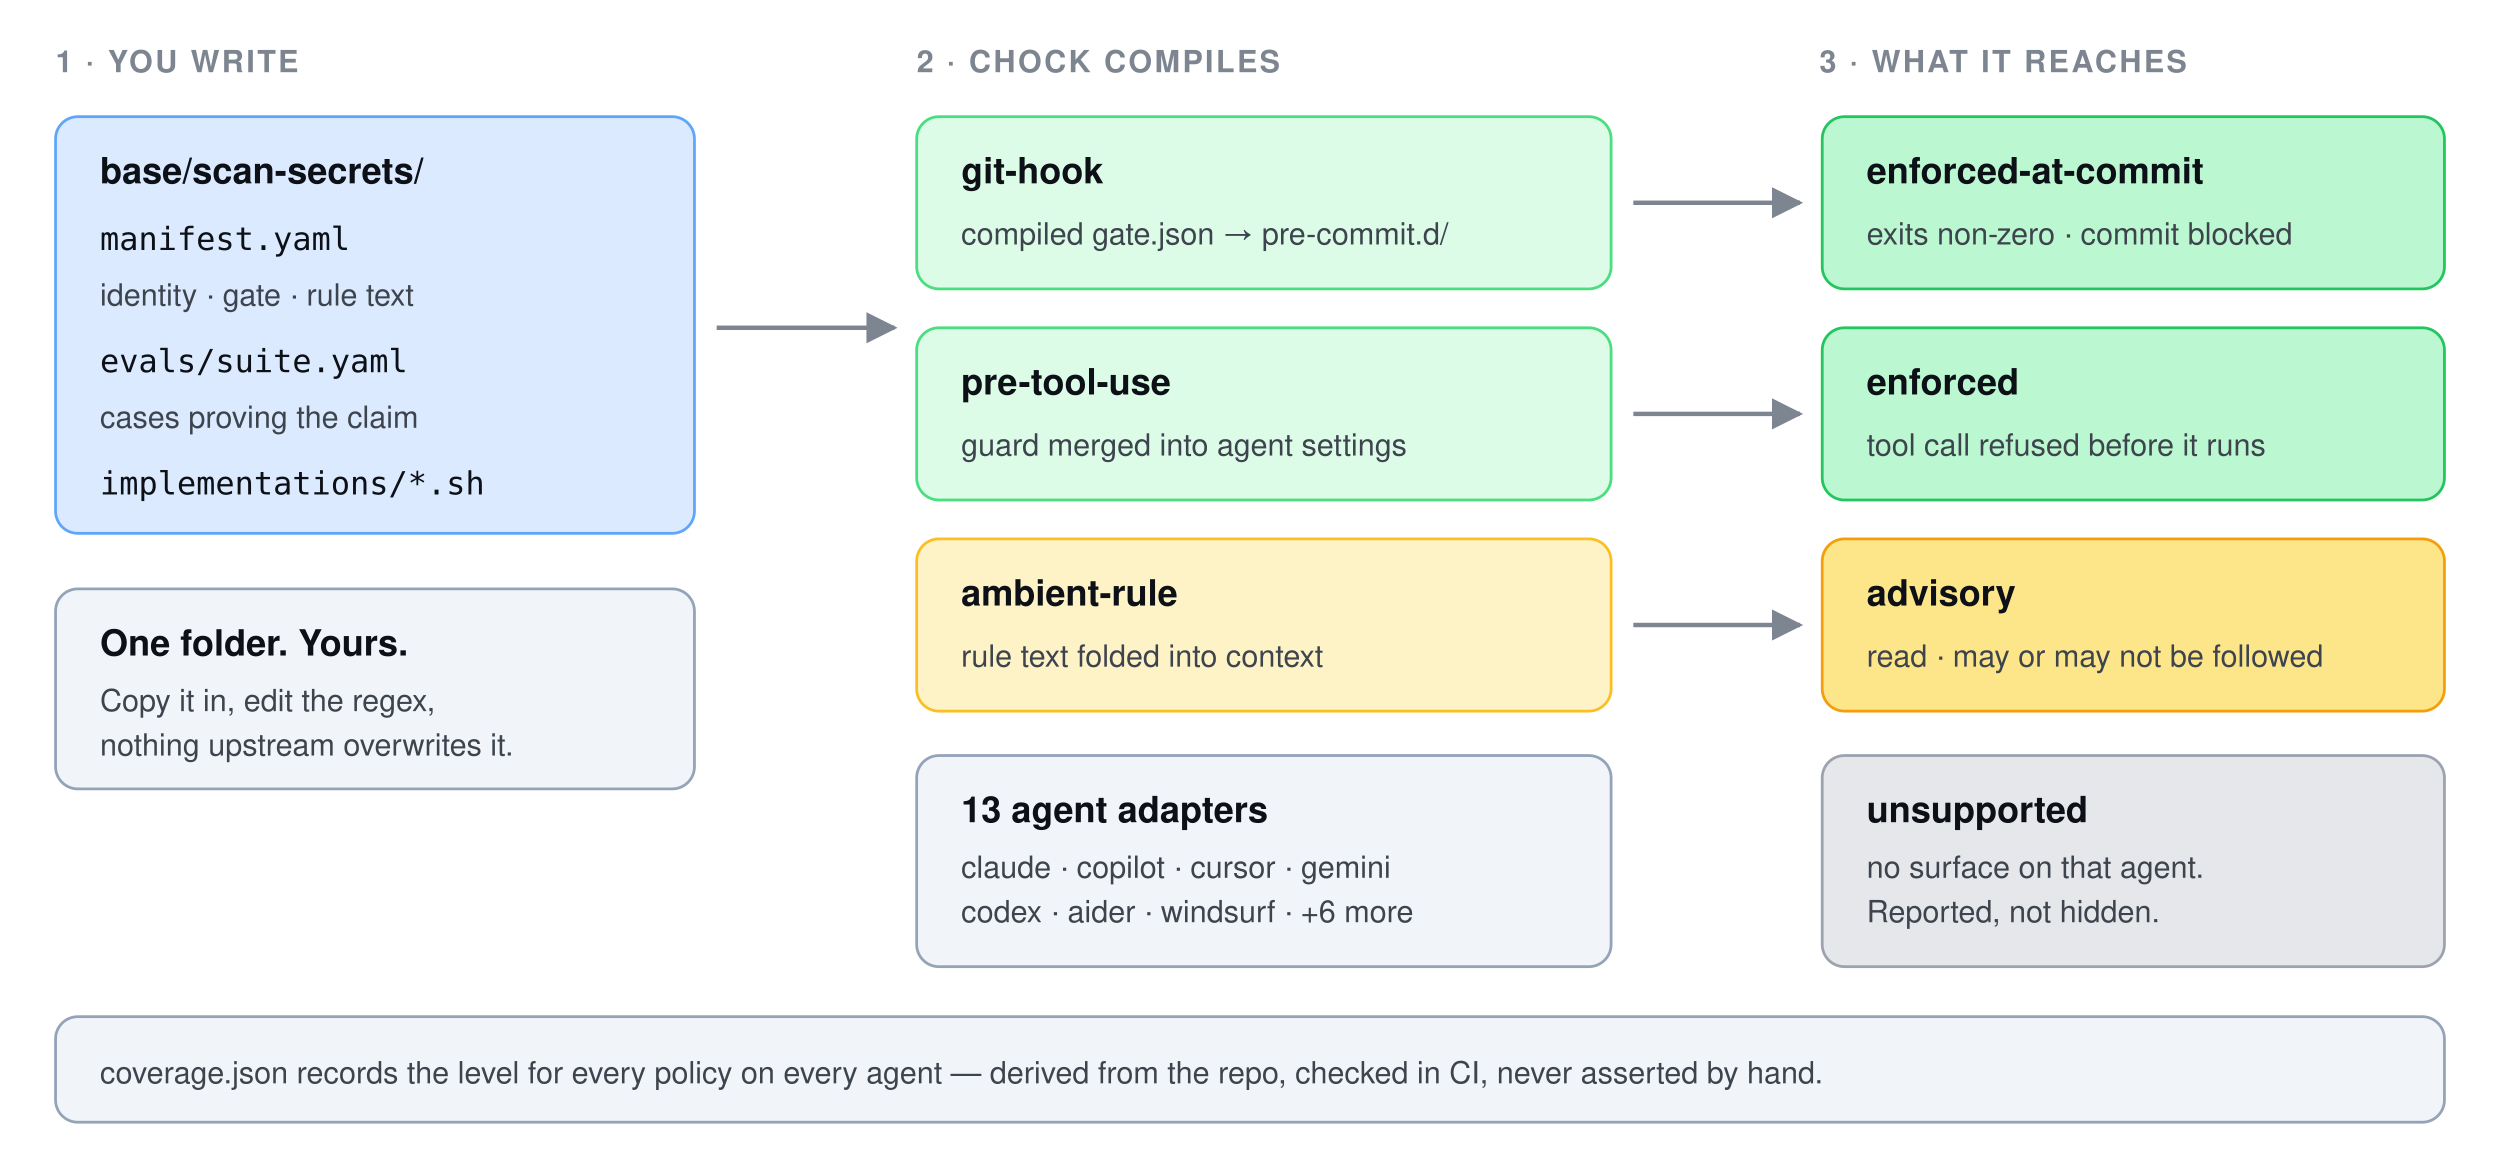
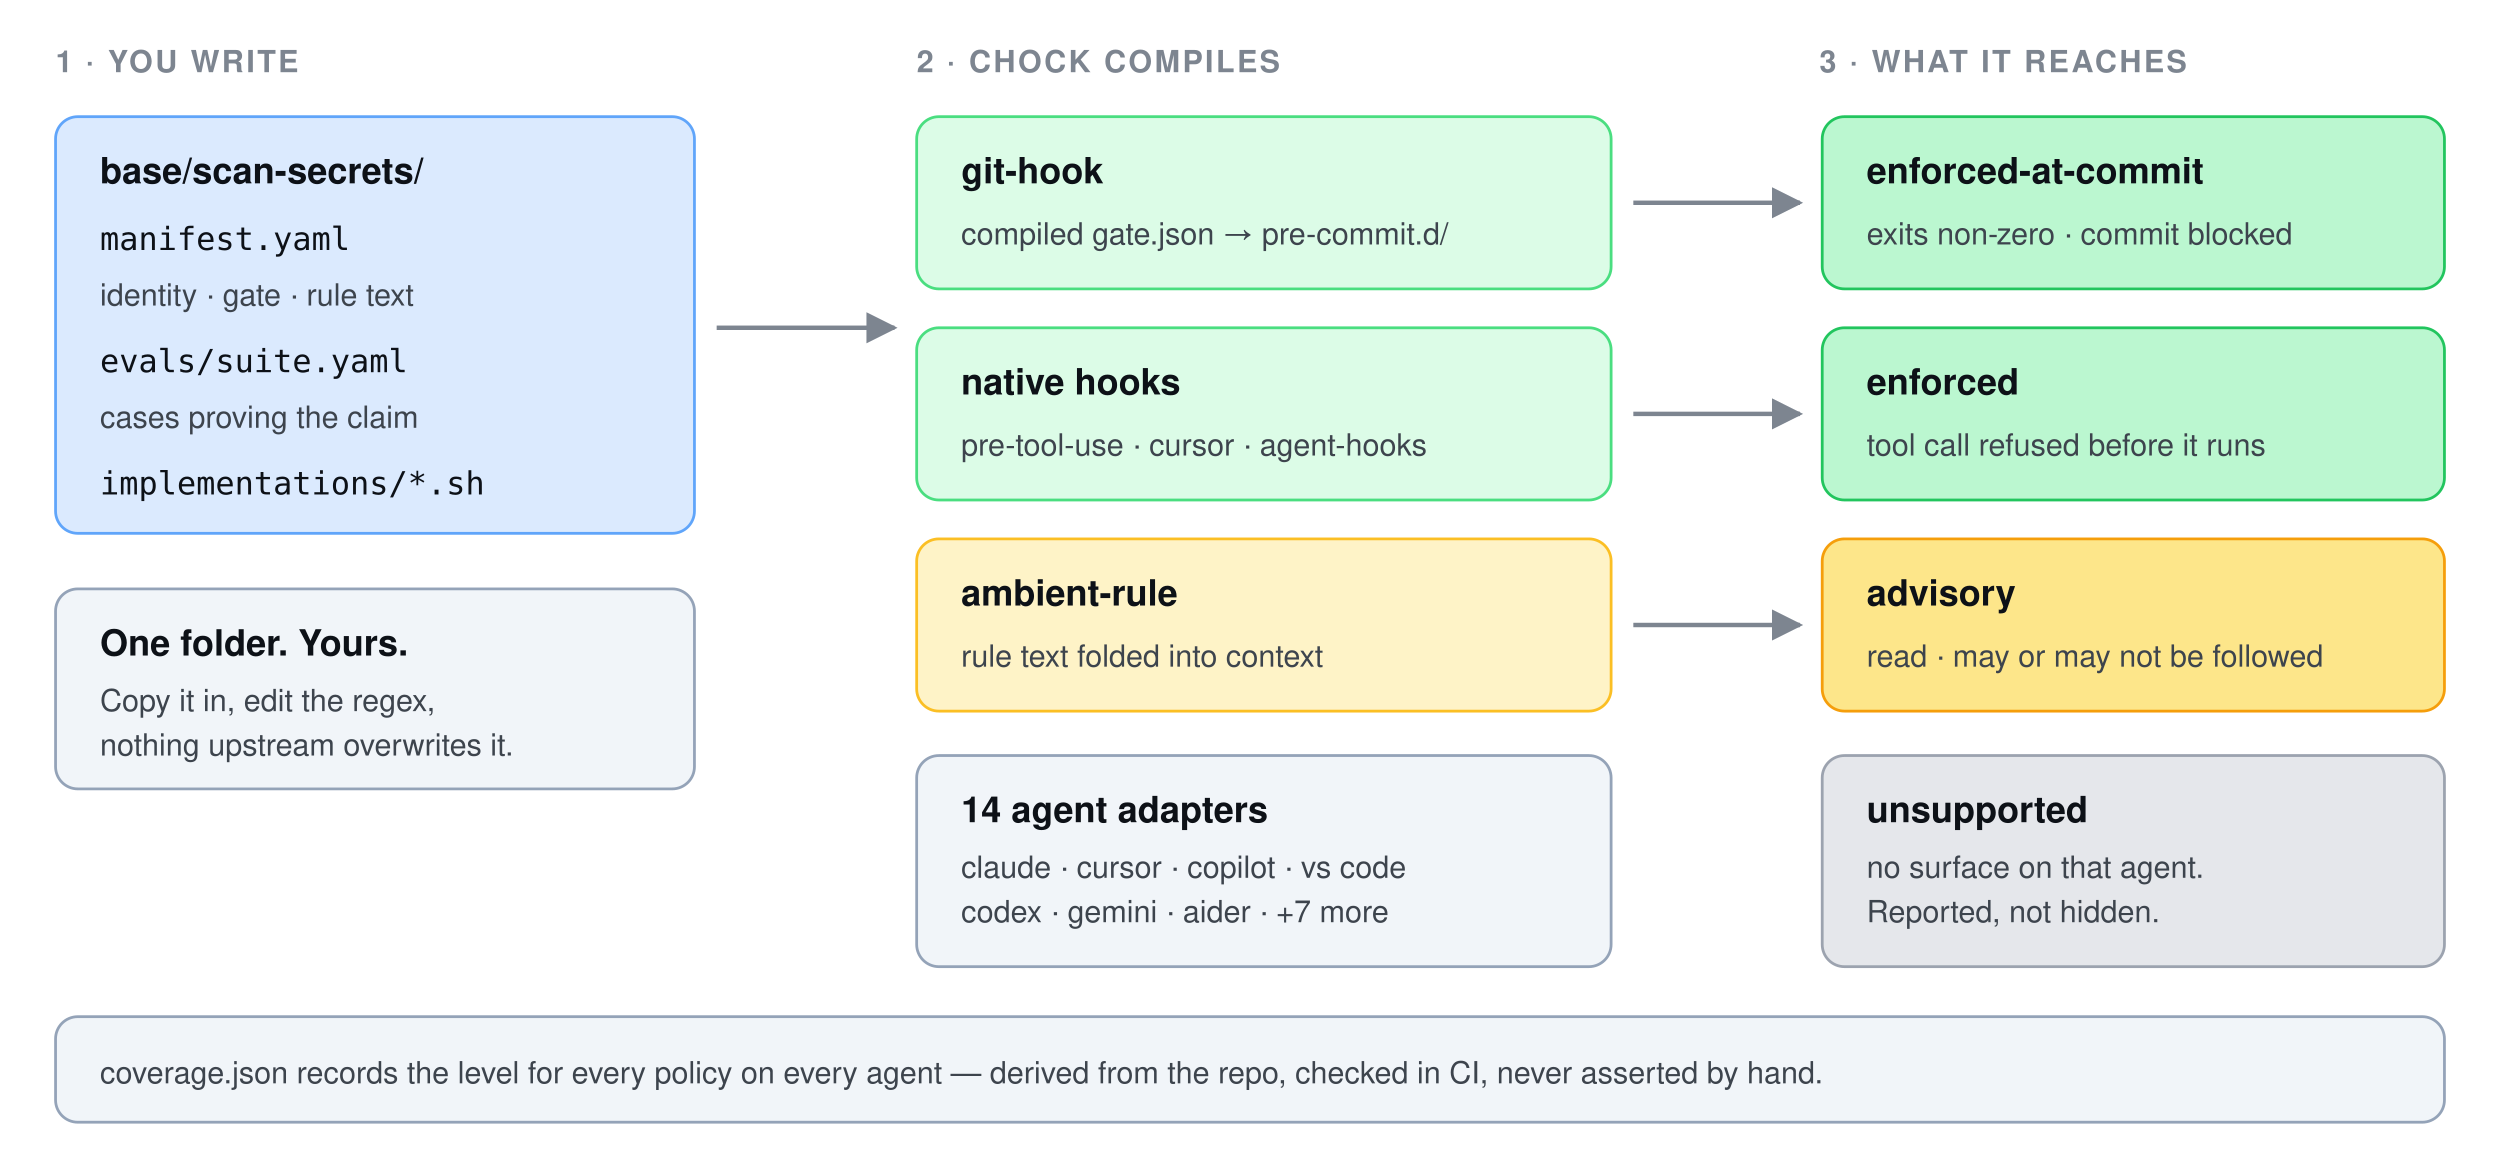
- <svg xmlns="http://www.w3.org/2000/svg" viewBox="0 0 900 420" width="900" height="420" font-family="ui-sans-serif, -apple-system, Segoe UI, Helvetica, Arial, sans-serif" role="img" aria-label="A policy folder compiles into git-hook, pre-tool-use and ambient-rule surfaces, which reach different enforcement levels">
+ <svg xmlns="http://www.w3.org/2000/svg" viewBox="0 0 900 420" width="900" height="420" font-family="ui-sans-serif, -apple-system, Segoe UI, Helvetica, Arial, sans-serif" role="img" aria-label="A policy folder compiles into git-hook, native pre-execution hook and ambient-rule surfaces, which reach different enforcement levels">
  <defs>
    <marker id="a" viewBox="0 0 10 10" refX="9" refY="5" markerWidth="7" markerHeight="7" orient="auto-start-reverse">
      <path d="M0 0 L10 5 L0 10 z" fill="#7d8590" />
    </marker>
    <style>
      .box  { rx: 8; }
      .lbl  { font-size: 13px; font-weight: 600; fill: #0d1117; }
      .sub  { font-size: 11px; fill: #3d444d; }
      .hdr  { font-size: 11px; font-weight: 700; letter-spacing: .08em; fill: #7d8590; }
      .mono { font-size: 11.5px; font-family: ui-monospace, SFMono-Regular, Consolas, monospace; fill: #0d1117; }
      .edge { stroke: #7d8590; stroke-width: 1.6; fill: none; marker-end: url(#a); }
    </style>
  </defs>
  <text x="20" y="26" class="hdr">1 · YOU WRITE</text>
  <text x="330" y="26" class="hdr">2 · CHOCK COMPILES</text>
  <text x="655" y="26" class="hdr">3 · WHAT IT REACHES</text>
  <rect x="20" y="42" width="230" height="150" class="box" fill="#dbeafe" stroke="#60a5fa" />
  <text x="36" y="66" class="lbl">base/scan-secrets/</text>
  <text x="36" y="90" class="mono">manifest.yaml</text>
  <text x="36" y="110" class="sub">identity · gate · rule text</text>
  <text x="36" y="134" class="mono">evals/suite.yaml</text>
  <text x="36" y="154" class="sub">cases proving the claim</text>
  <text x="36" y="178" class="mono">implementations/*.sh</text>
  <rect x="20" y="212" width="230" height="72" class="box" fill="#f1f5f9" stroke="#94a3b8" />
  <text x="36" y="236" class="lbl">One folder. Yours.</text>
  <text x="36" y="256" class="sub">Copy it in, edit the regex,</text>
  <text x="36" y="272" class="sub">nothing upstream overwrites it.</text>
  <path d="M258 118 H322" class="edge" />
  <rect x="330" y="42" width="250" height="62" class="box" fill="#dcfce7" stroke="#4ade80" />
  <text x="346" y="66" class="lbl">git-hook</text>
  <text x="346" y="88" class="sub">compiled gate.json → pre-commit.d/</text>
  <rect x="330" y="118" width="250" height="62" class="box" fill="#dcfce7" stroke="#4ade80" />
-   <text x="346" y="142" class="lbl">pre-tool-use</text>
-   <text x="346" y="164" class="sub">guard merged into agent settings</text>
+   <text x="346" y="142" class="lbl">native hooks</text>
+   <text x="346" y="164" class="sub">pre-tool-use · cursor · agent-hooks</text>
  <rect x="330" y="194" width="250" height="62" class="box" fill="#fef3c7" stroke="#fbbf24" />
  <text x="346" y="218" class="lbl">ambient-rule</text>
  <text x="346" y="240" class="sub">rule text folded into context</text>
  <rect x="330" y="272" width="250" height="76" class="box" fill="#f1f5f9" stroke="#94a3b8" />
-   <text x="346" y="296" class="lbl">13 agent adapters</text>
-   <text x="346" y="316" class="sub">claude · copilot · cursor · gemini</text>
-   <text x="346" y="332" class="sub">codex · aider · windsurf · +6 more</text>
+   <text x="346" y="296" class="lbl">14 agent adapters</text>
+   <text x="346" y="316" class="sub">claude · cursor · copilot · vs code</text>
+   <text x="346" y="332" class="sub">codex · gemini · aider · +7 more</text>
  <path d="M588 73  H648" class="edge" />
  <path d="M588 149 H648" class="edge" />
  <path d="M588 225 H648" class="edge" />
  <rect x="656" y="42" width="224" height="62" class="box" fill="#bbf7d0" stroke="#22c55e" />
  <text x="672" y="66" class="lbl">enforced-at-commit</text>
  <text x="672" y="88" class="sub">exits non-zero · commit blocked</text>
  <rect x="656" y="118" width="224" height="62" class="box" fill="#bbf7d0" stroke="#22c55e" />
  <text x="672" y="142" class="lbl">enforced</text>
  <text x="672" y="164" class="sub">tool call refused before it runs</text>
  <rect x="656" y="194" width="224" height="62" class="box" fill="#fde68a" stroke="#f59e0b" />
  <text x="672" y="218" class="lbl">advisory</text>
  <text x="672" y="240" class="sub">read · may or may not be followed</text>
  <rect x="656" y="272" width="224" height="76" class="box" fill="#e5e7eb" stroke="#9ca3af" />
  <text x="672" y="296" class="lbl">unsupported</text>
  <text x="672" y="316" class="sub">no surface on that agent.</text>
  <text x="672" y="332" class="sub">Reported, not hidden.</text>
  <rect x="20" y="366" width="860" height="38" class="box" fill="#f1f5f9" stroke="#94a3b8" />
  <text x="36" y="390" class="sub">coverage.json records the level for every policy on every agent — derived from the repo, checked in CI, never asserted by hand.</text>
</svg>
